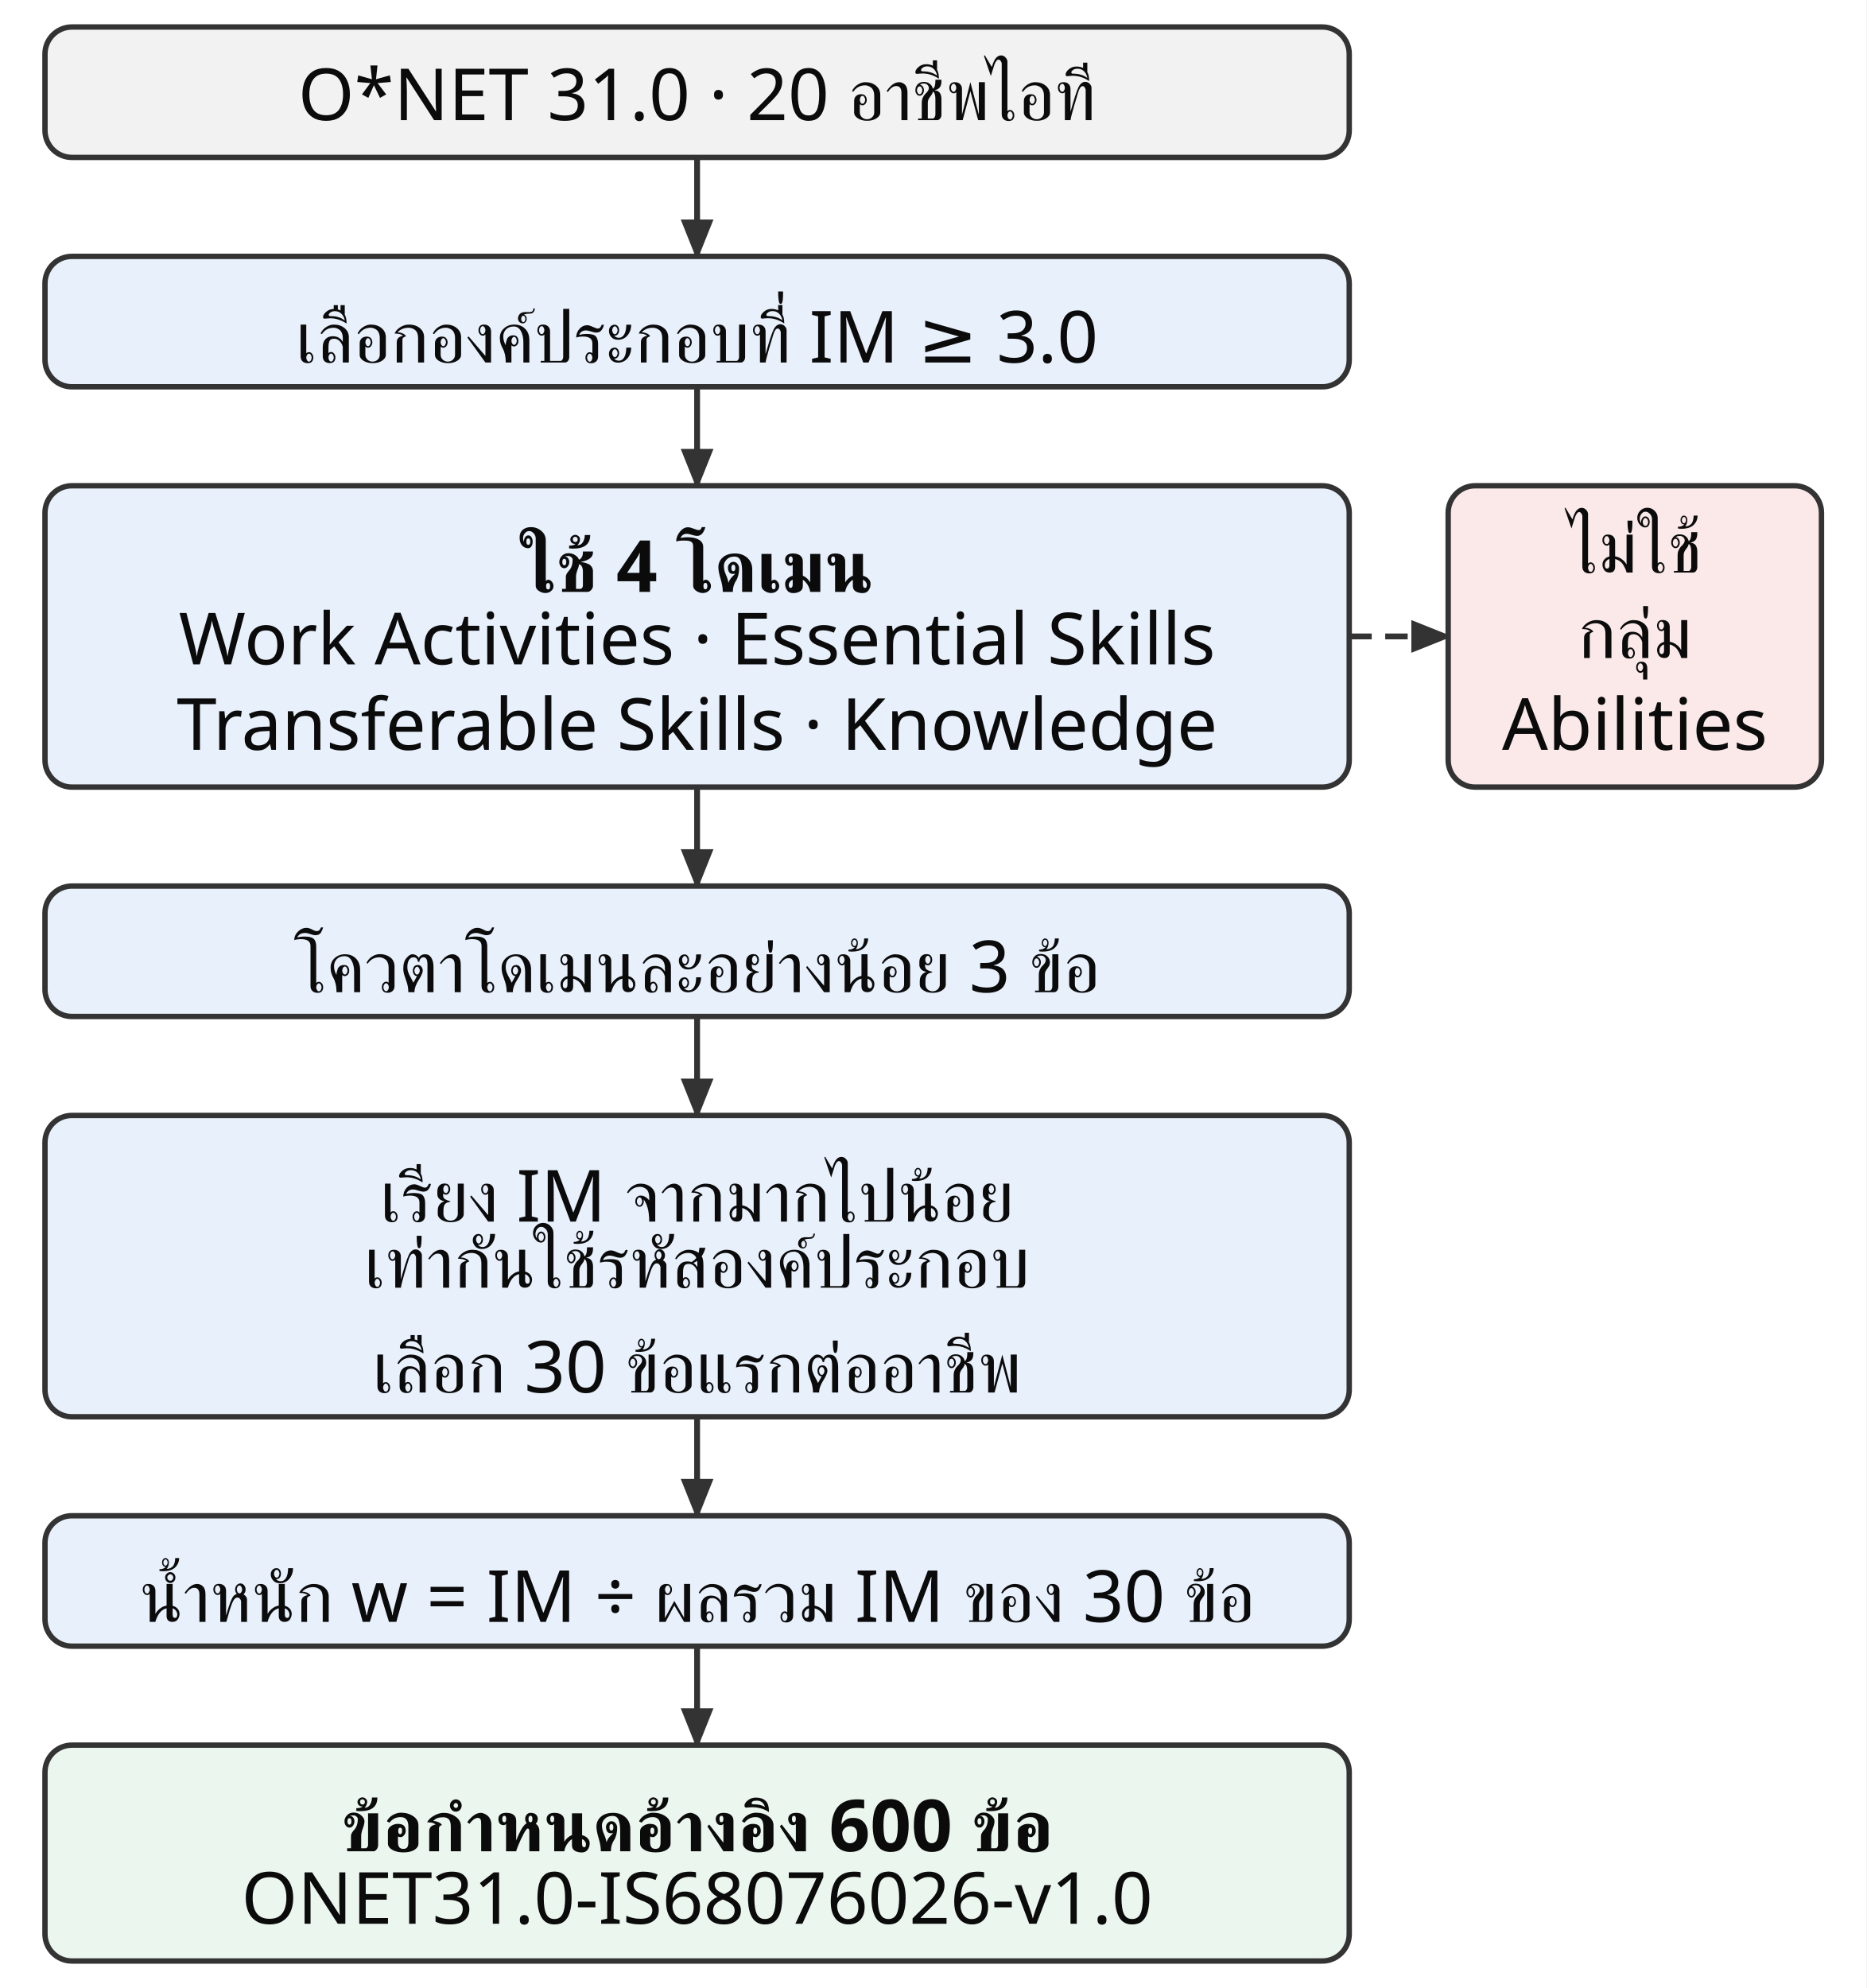
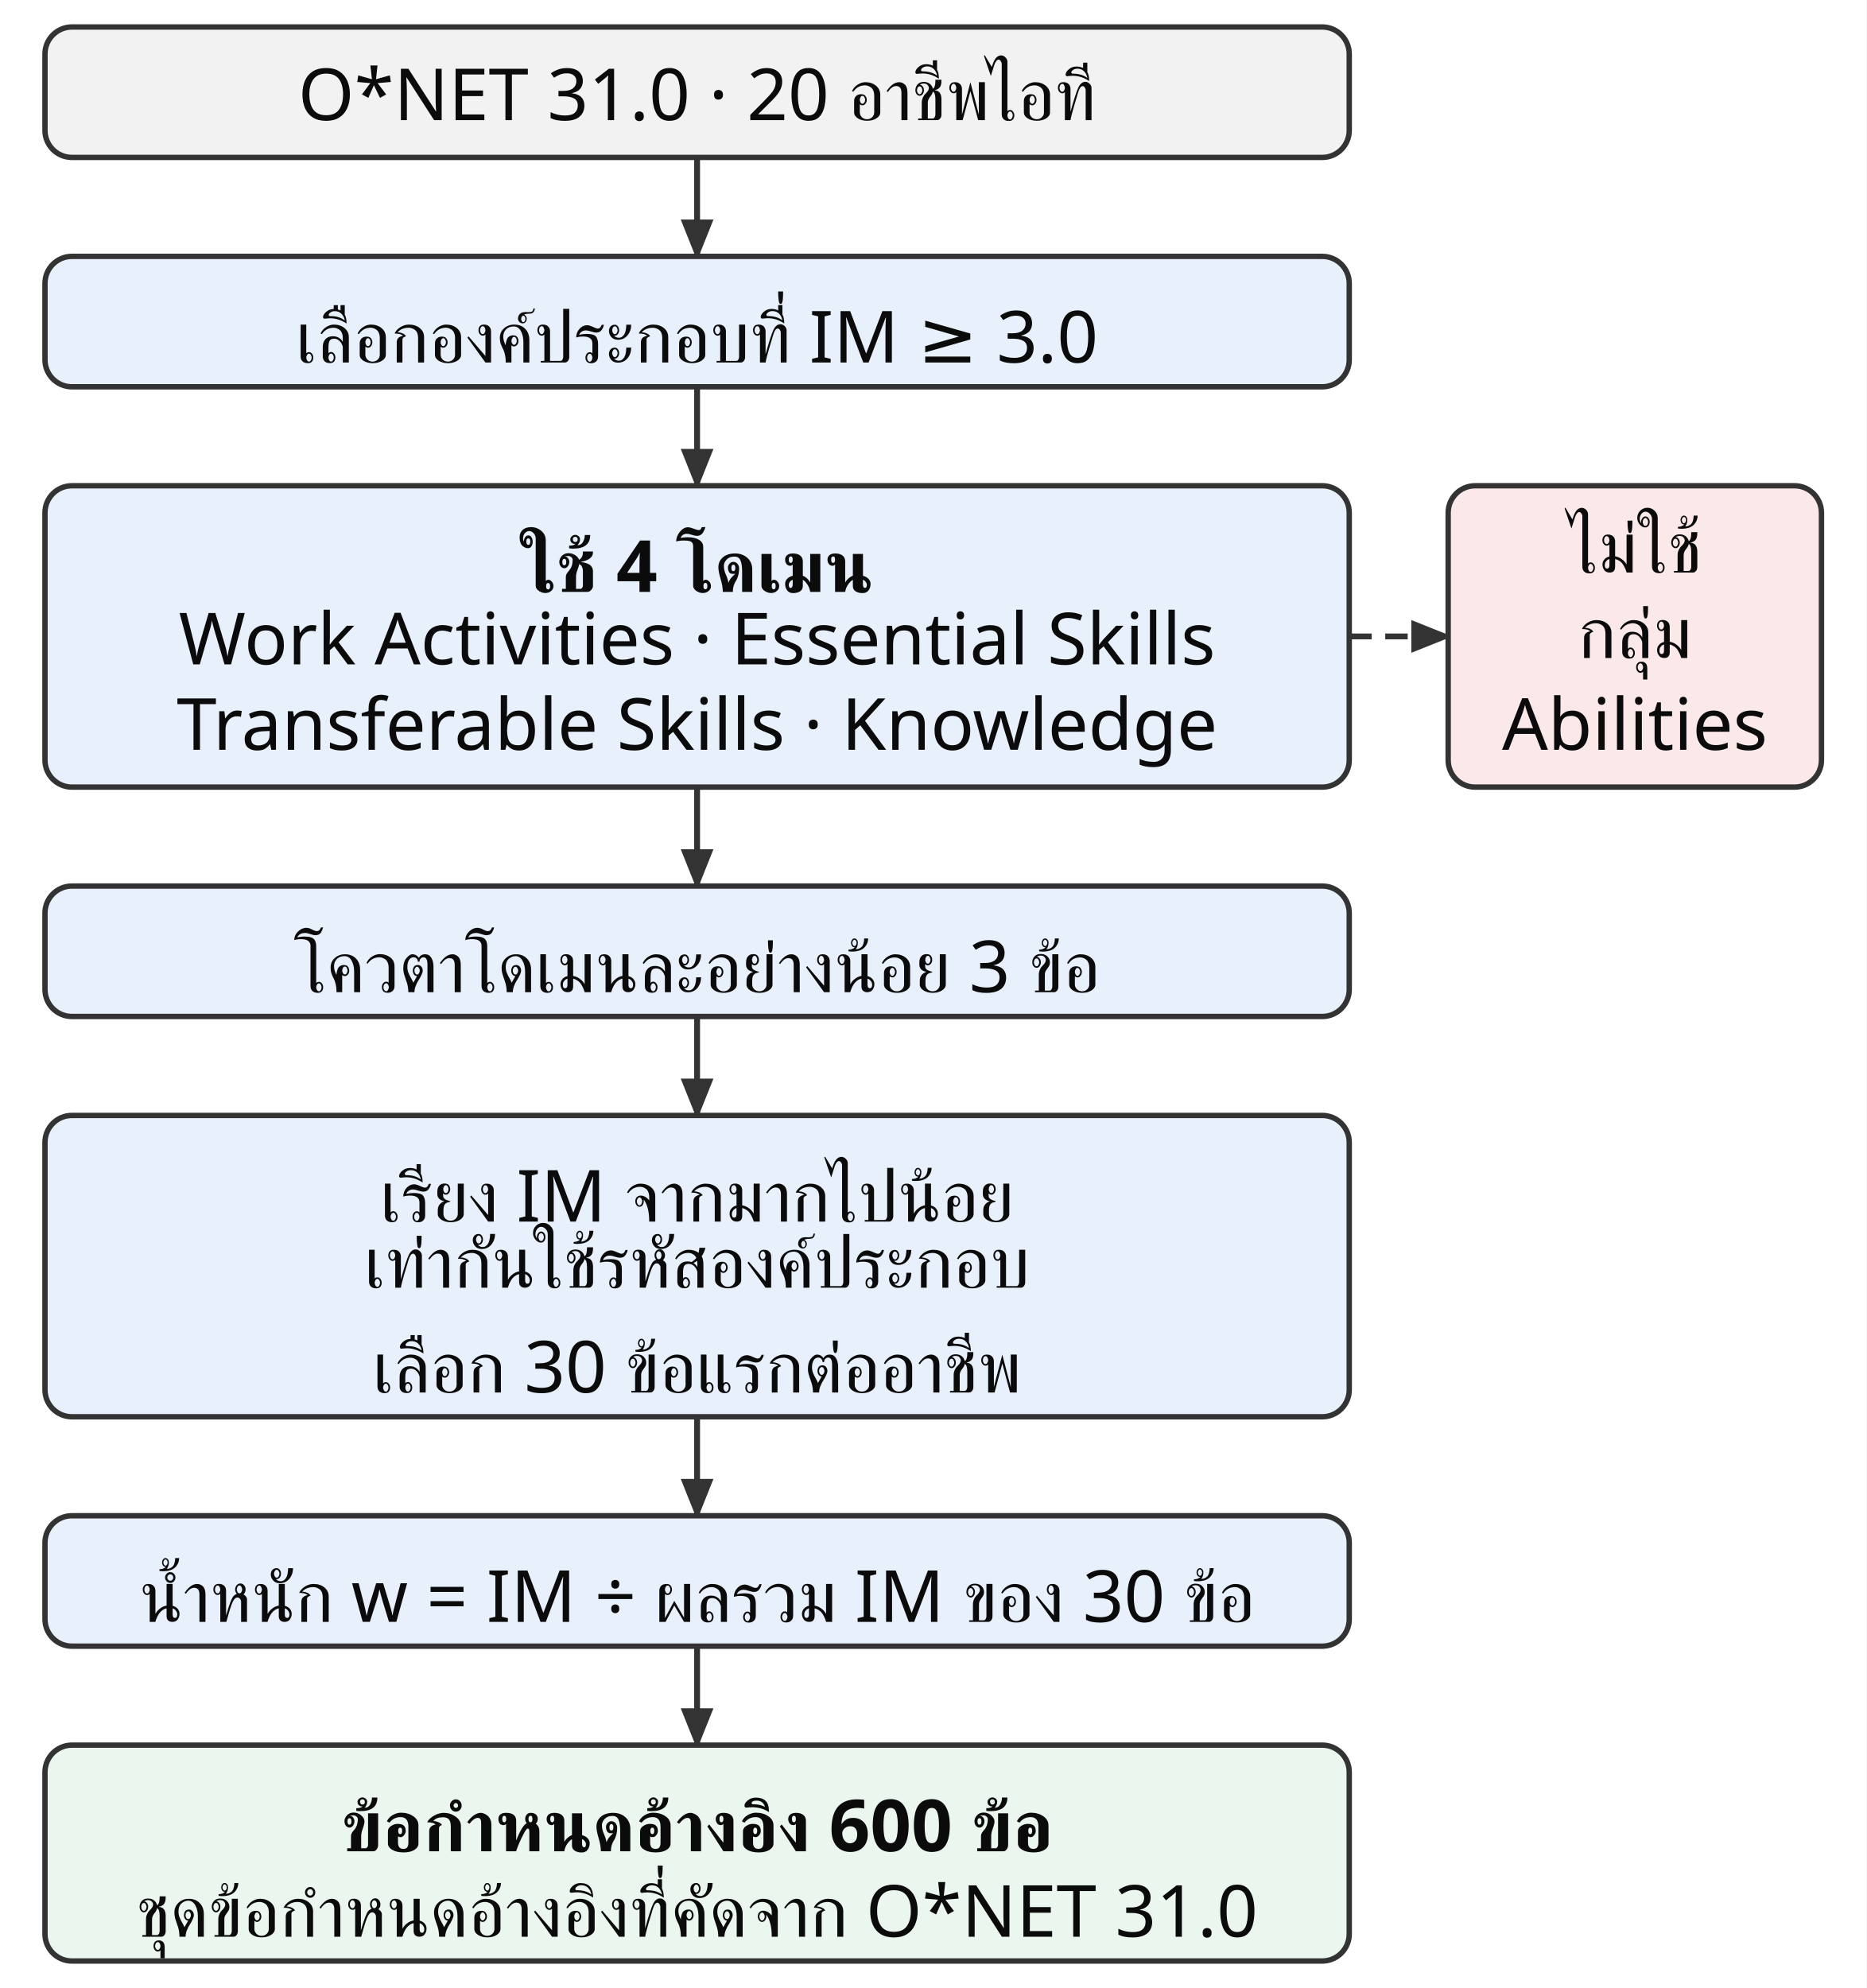
<svg xmlns="http://www.w3.org/2000/svg" viewBox="0 0 415 442" width="415" height="442" font-family="'TH Sarabun New', 'THSarabunNew', sans-serif" font-size="16">
  <defs>
    <marker id="ah" viewBox="0 0 10 10" refX="9" refY="5" markerWidth="7" markerHeight="7" orient="auto-start-reverse">
      <path d="M0 1L10 5L0 9z" fill="#333333" />
    </marker>
  </defs>
  <rect width="415" height="442" fill="#ffffff" />
  <path d="M155 35 L155 57" fill="none" stroke="#333333" stroke-width="1.3" marker-end="url(#ah)" stroke-linejoin="round" />
  <path d="M155 86 L155 108" fill="none" stroke="#333333" stroke-width="1.3" marker-end="url(#ah)" stroke-linejoin="round" />
  <path d="M155 175 L155 197" fill="none" stroke="#333333" stroke-width="1.3" marker-end="url(#ah)" stroke-linejoin="round" />
  <path d="M155 226 L155 248" fill="none" stroke="#333333" stroke-width="1.3" marker-end="url(#ah)" stroke-linejoin="round" />
  <path d="M155 315 L155 337" fill="none" stroke="#333333" stroke-width="1.3" marker-end="url(#ah)" stroke-linejoin="round" />
  <path d="M155 366 L155 388" fill="none" stroke="#333333" stroke-width="1.3" marker-end="url(#ah)" stroke-linejoin="round" />
  <path d="M300 141.5 L322 141.5" fill="none" stroke="#333333" stroke-width="1.3" stroke-dasharray="5 3" marker-end="url(#ah)" stroke-linejoin="round" />
  <rect x="10" y="6" width="290" height="29" rx="6" fill="#f2f2f2" stroke="#333333" stroke-width="1.2" />
  <text x="155" y="20.5" text-anchor="middle" dominant-baseline="central" fill="#0b0b0b">O*NET 31.0 · 20 อาชีพไอที</text>
  <rect x="10" y="57" width="290" height="29" rx="6" fill="#e8f0fb" stroke="#333333" stroke-width="1.2" />
  <text x="155" y="71.5" text-anchor="middle" dominant-baseline="central" fill="#0b0b0b">เลือกองค์ประกอบที่ IM ≥ 3.0</text>
  <rect x="10" y="108" width="290" height="67" rx="6" fill="#e8f0fb" stroke="#333333" stroke-width="1.2" />
  <text x="155" y="122.5" text-anchor="middle" dominant-baseline="central" fill="#0b0b0b" font-weight="bold">ใช้ 4 โดเมน</text>
  <text x="155" y="141.5" text-anchor="middle" dominant-baseline="central" fill="#0b0b0b">Work Activities · Essential Skills</text>
  <text x="155" y="160.5" text-anchor="middle" dominant-baseline="central" fill="#0b0b0b">Transferable Skills · Knowledge</text>
  <rect x="10" y="197" width="290" height="29" rx="6" fill="#e8f0fb" stroke="#333333" stroke-width="1.2" />
  <text x="155" y="211.5" text-anchor="middle" dominant-baseline="central" fill="#0b0b0b">โควตาโดเมนละอย่างน้อย 3 ข้อ</text>
  <rect x="10" y="248" width="290" height="67" rx="6" fill="#e8f0fb" stroke="#333333" stroke-width="1.2" />
  <text x="155" y="262.5" text-anchor="middle" dominant-baseline="central" fill="#0b0b0b">เรียง IM จากมากไปน้อย</text>
  <text x="155" y="281.5" text-anchor="middle" dominant-baseline="central" fill="#0b0b0b">เท่ากันใช้รหัสองค์ประกอบ</text>
  <text x="155" y="300.5" text-anchor="middle" dominant-baseline="central" fill="#0b0b0b">เลือก 30 ข้อแรกต่ออาชีพ</text>
  <rect x="10" y="337" width="290" height="29" rx="6" fill="#e8f0fb" stroke="#333333" stroke-width="1.2" />
  <text x="155" y="351.5" text-anchor="middle" dominant-baseline="central" fill="#0b0b0b">น้ำหนัก w = IM ÷ ผลรวม IM ของ 30 ข้อ</text>
  <rect x="10" y="388" width="290" height="48" rx="6" fill="#eaf6ee" stroke="#333333" stroke-width="1.2" />
  <text x="155" y="402.5" text-anchor="middle" dominant-baseline="central" fill="#0b0b0b" font-weight="bold">ข้อกำหนดอ้างอิง 600 ข้อ</text>
-   <text x="155" y="421.5" text-anchor="middle" dominant-baseline="central" fill="#0b0b0b">ONET31.0-IS68076026-v1.0</text>
+   <text x="155" y="421.5" text-anchor="middle" dominant-baseline="central" fill="#0b0b0b">ชุดข้อกำหนดอ้างอิงที่คัดจาก O*NET 31.0</text>
  <rect x="322" y="108.0" width="83" height="67" rx="6" fill="#fbe9e9" stroke="#333333" stroke-width="1.2" />
  <text x="363.5" y="122.5" text-anchor="middle" dominant-baseline="central" fill="#0b0b0b">ไม่ใช้</text>
  <text x="363.5" y="141.5" text-anchor="middle" dominant-baseline="central" fill="#0b0b0b">กลุ่ม</text>
  <text x="363.5" y="160.5" text-anchor="middle" dominant-baseline="central" fill="#0b0b0b">Abilities</text>
</svg>
